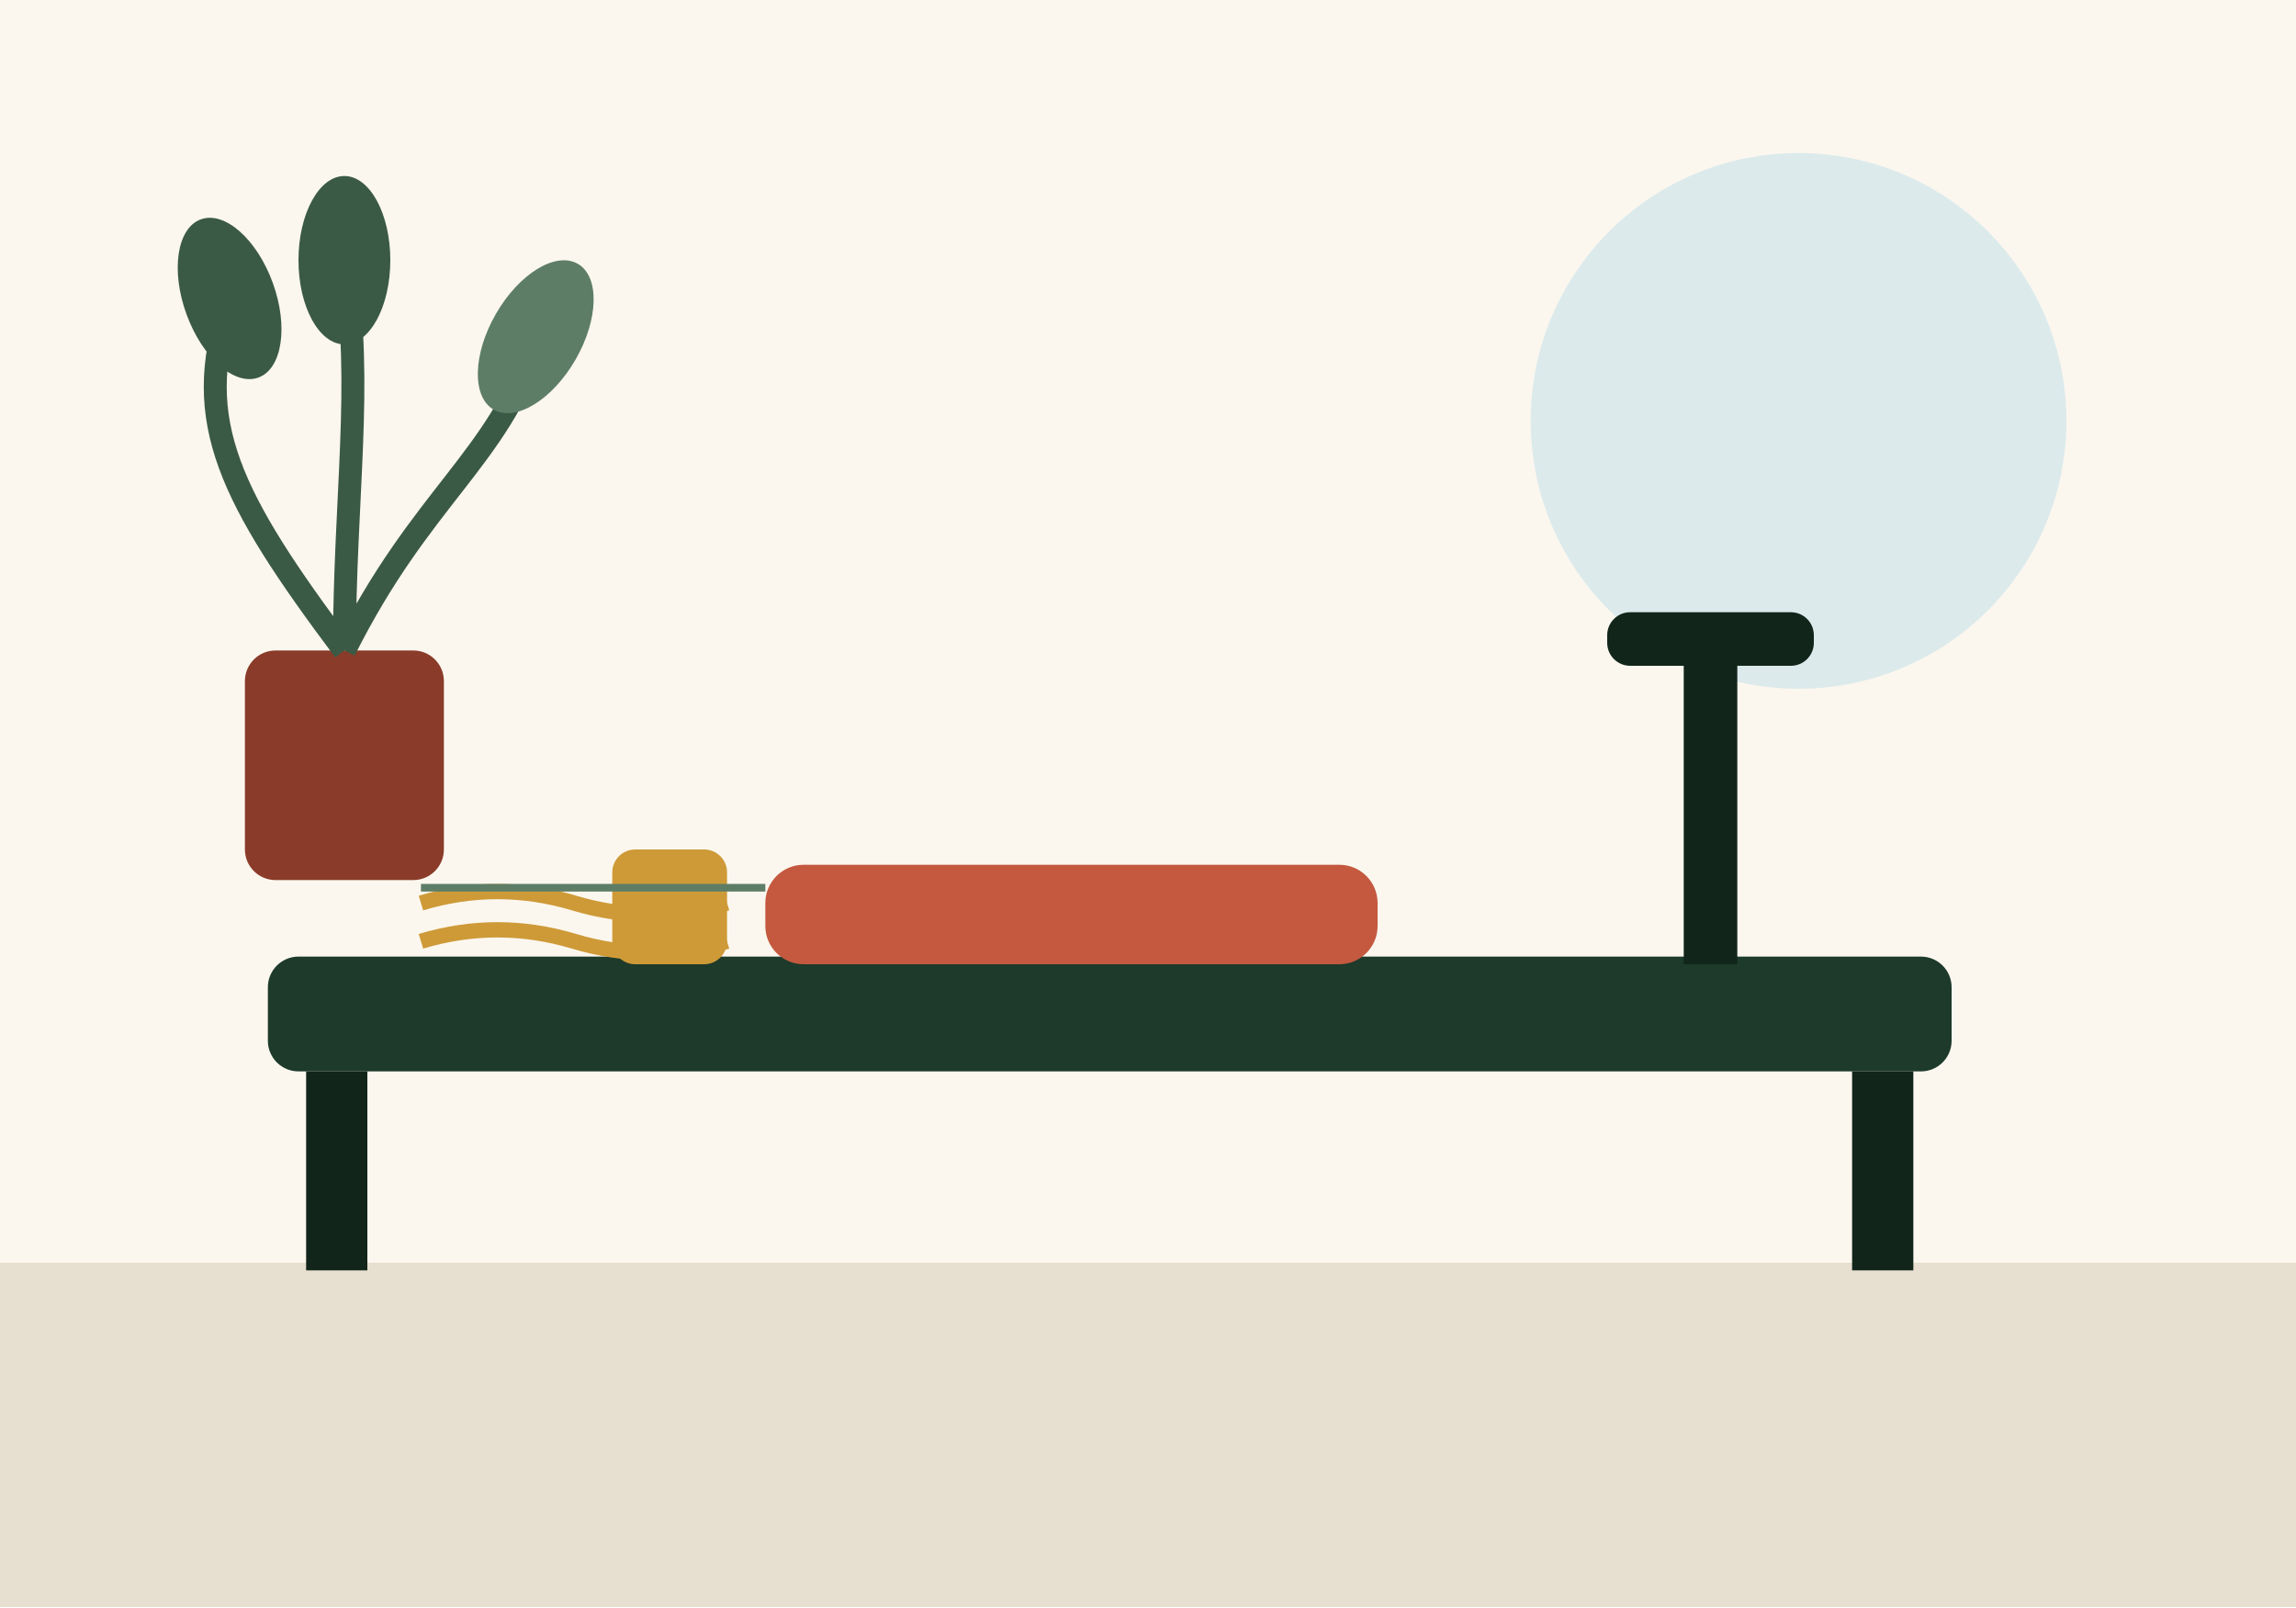
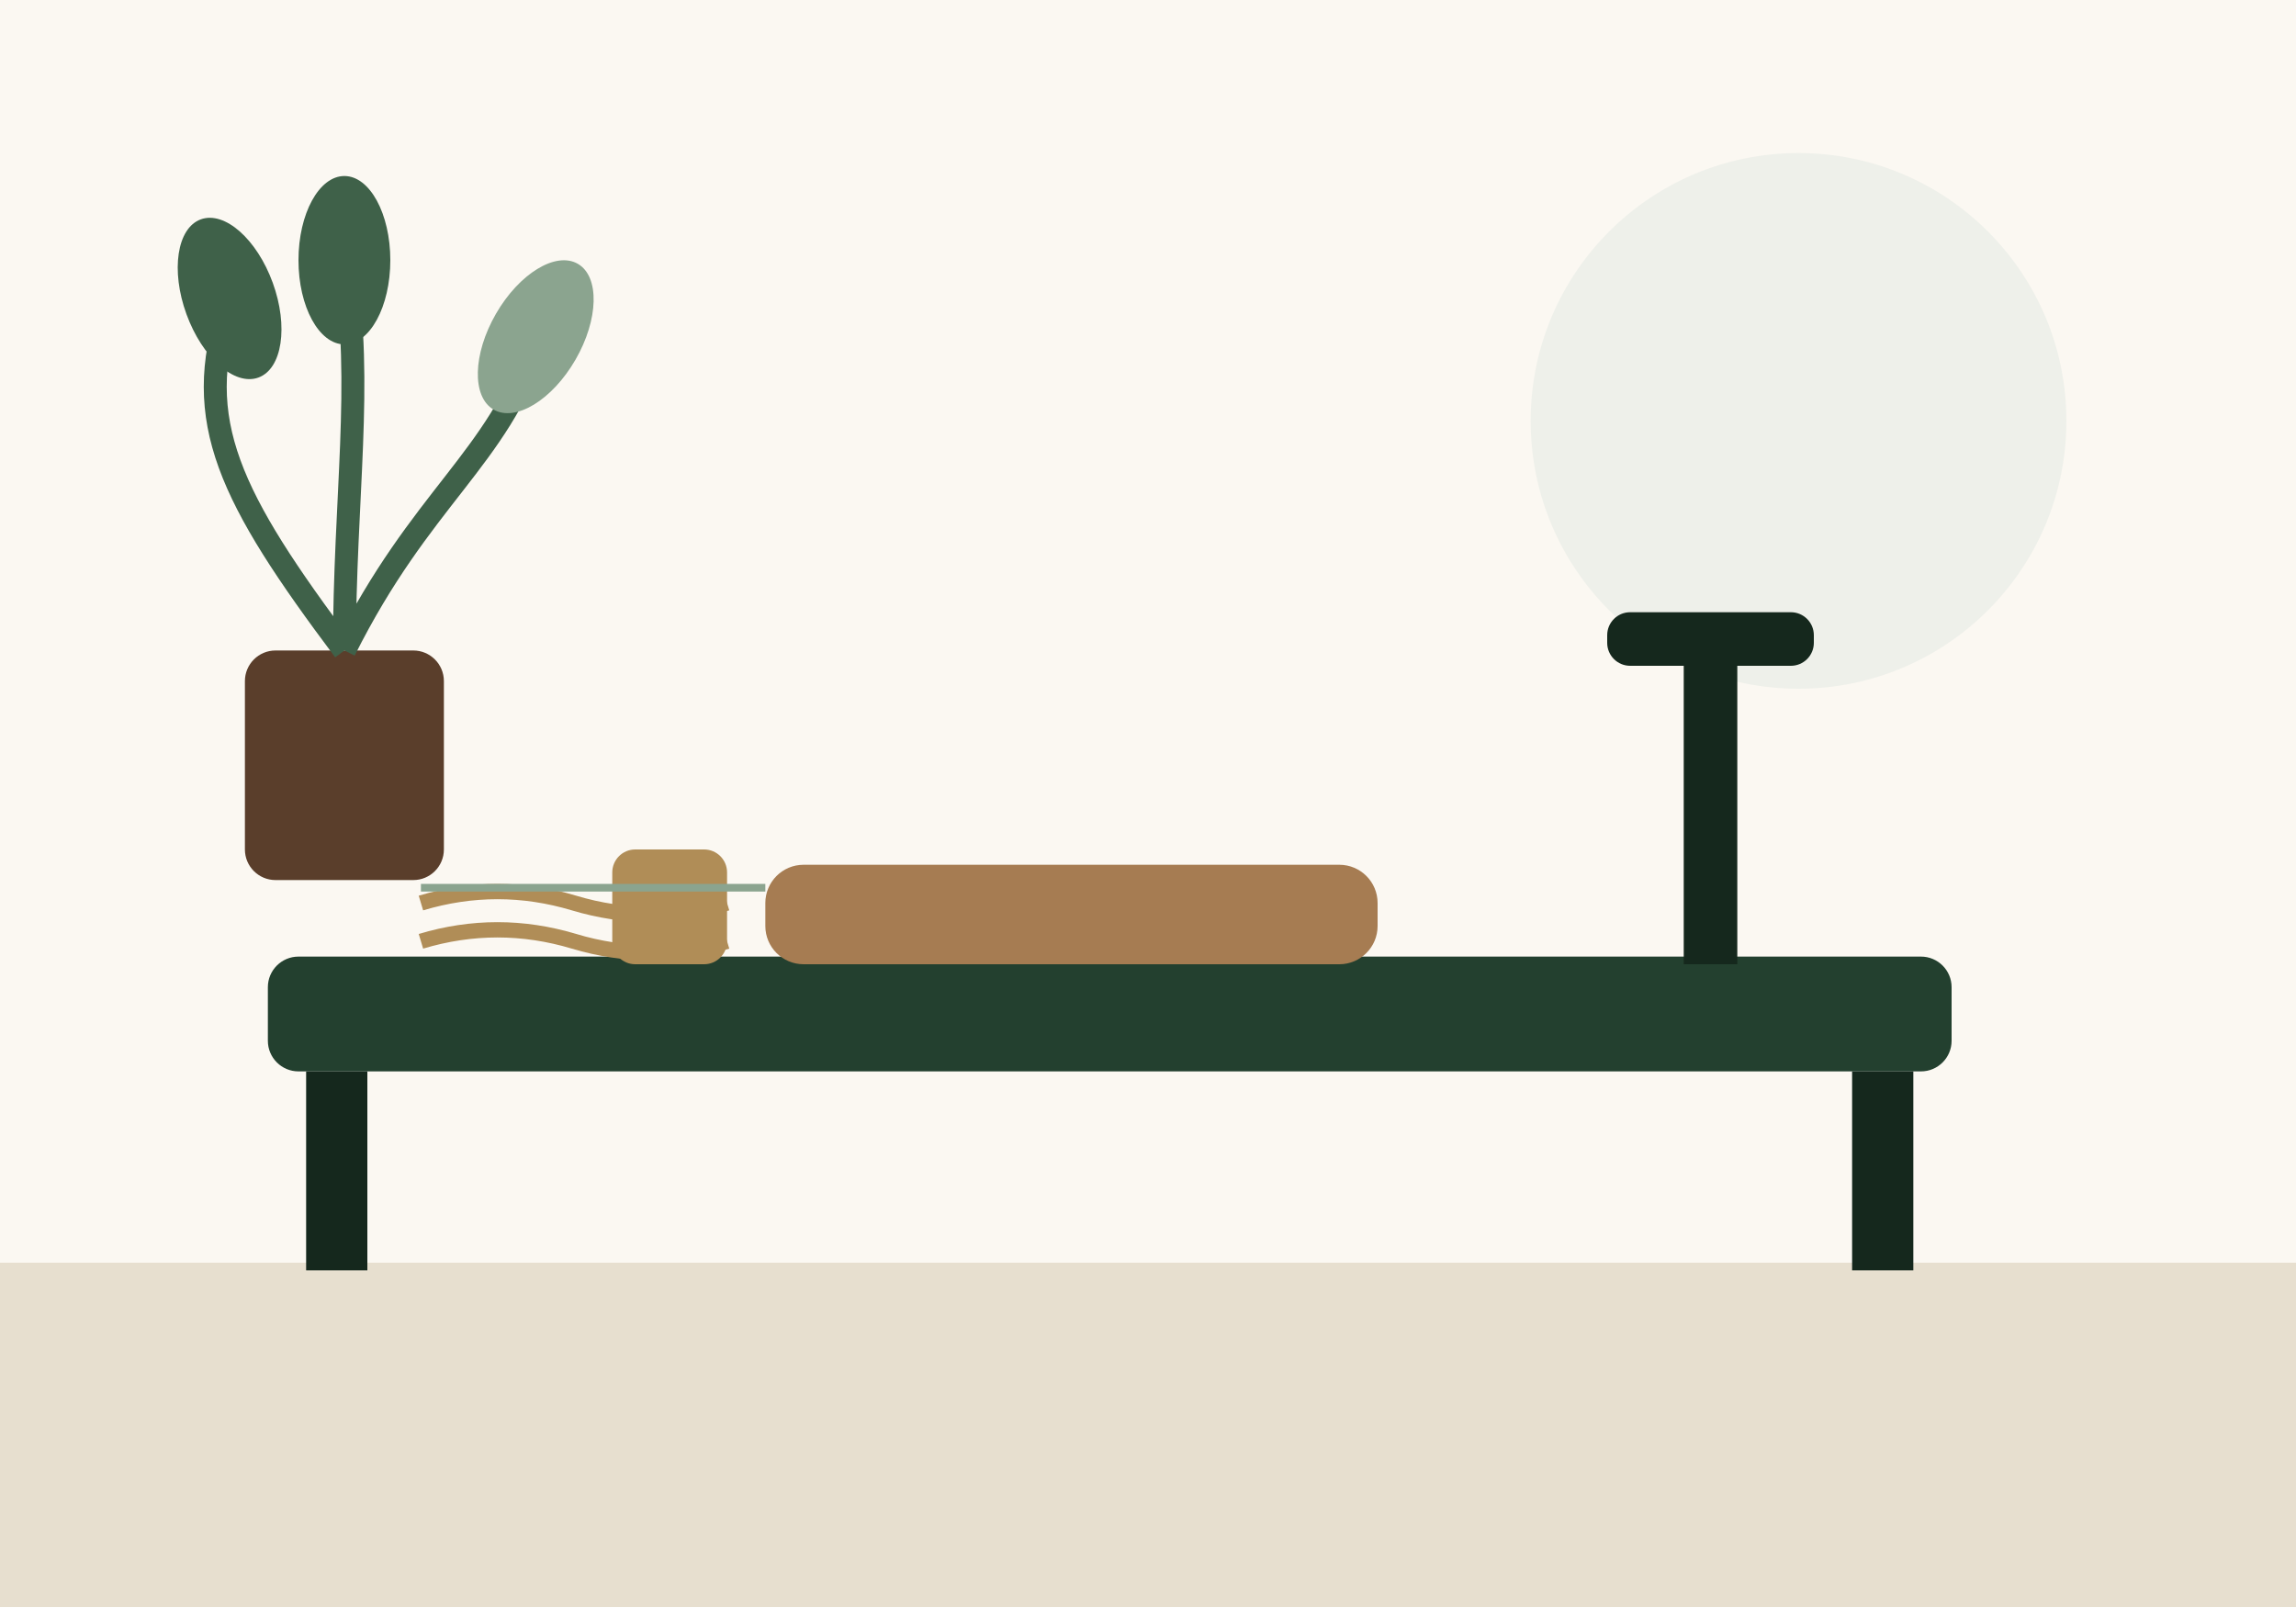
<svg xmlns="http://www.w3.org/2000/svg" viewBox="0 0 600 420" role="img" aria-label="Illustration of a Pilates reformer in a calm studio with a plant">
-   <rect width="600" height="420" fill="#FBF7EE" />
-   <circle cx="470" cy="110" r="70" fill="#DCEAEC" />
+   <style>
+ @media (prefers-reduced-motion: no-preference){
+ .bob{animation:bob 4s ease-in-out infinite;transform-box:fill-box;transform-origin:center}
+ .sway{animation:sway 5s ease-in-out infinite;transform-box:fill-box;transform-origin:bottom center}
+ .steam{animation:steam 3.2s ease-in-out infinite;opacity:0}
+ .steam.d2{animation-delay:1s}.steam.d3{animation-delay:2s}
+ .twinkle{animation:tw 2.6s ease-in-out infinite}
+ .twinkle:nth-of-type(2n){animation-delay:.8s}.twinkle:nth-of-type(3n){animation-delay:1.6s}
+ .wave{animation:wave 6s linear infinite}
+ .bx{animation:bx 3.2s ease-in-out infinite alternate}
+ .by{animation:by .8s cubic-bezier(.5,0,.5,1) infinite alternate}
+ .toss{animation:toss 2.4s ease-in-out infinite}
+ .drift{animation:drift 9s ease-in-out infinite alternate}
+ .spin{animation:spin 30s linear infinite;transform-box:fill-box;transform-origin:center}
+ }
+ @keyframes bob{50%{transform:translateY(-8px)}}
+ @keyframes sway{0%,100%{transform:rotate(-2.5deg)}50%{transform:rotate(2.5deg)}}
+ @keyframes steam{0%{opacity:0;transform:translateY(12px)}35%{opacity:.9}100%{opacity:0;transform:translateY(-26px)}}
+ @keyframes tw{0%,100%{opacity:1}50%{opacity:.45}}
+ @keyframes wave{to{transform:translateX(-60px)}}
+ @keyframes bx{from{transform:translateX(-120px)}to{transform:translateX(90px)}}
+ @keyframes by{from{transform:translateY(-40px)}to{transform:translateY(20px)}}
+ @keyframes toss{0%,100%{transform:translateY(0)}50%{transform:translateY(-34px)}}
+ @keyframes drift{to{transform:translateX(40px)}}
+ @keyframes spin{to{transform:rotate(360deg)}}
+ </style>
+   <rect width="600" height="420" fill="#FBF8F2" />
+   <circle cx="470" cy="110" r="70" fill="#EEF0EA" />
  <rect x="0" y="330" width="600" height="90" fill="#E7DFCF" />
-   <rect x="70" y="250" width="440" height="30" rx="8" fill="#1D3A2B" />
-   <rect x="80" y="280" width="16" height="52" fill="#12251A" />
-   <rect x="484" y="280" width="16" height="52" fill="#12251A" />
-   <rect x="200" y="226" width="160" height="26" rx="10" fill="#C4593F" />
-   <rect x="160" y="222" width="30" height="30" rx="6" fill="#CE9A38" />
-   <rect x="440" y="170" width="14" height="82" fill="#12251A" />
-   <rect x="420" y="160" width="54" height="14" rx="6" fill="#12251A" />
-   <g stroke="#CE9A38" stroke-width="4" fill="none">
+   <rect x="70" y="250" width="440" height="30" rx="8" fill="#23402F" />
+   <rect x="80" y="280" width="16" height="52" fill="#15281D" />
+   <rect x="484" y="280" width="16" height="52" fill="#15281D" />
+   <rect x="200" y="226" width="160" height="26" rx="10" fill="#A67C52" />
+   <rect x="160" y="222" width="30" height="30" rx="6" fill="#B08D57" />
+   <rect x="440" y="170" width="14" height="82" fill="#15281D" />
+   <rect x="420" y="160" width="54" height="14" rx="6" fill="#15281D" />
+   <g stroke="#B08D57" stroke-width="4" fill="none">
    <path d="M110 236 q20 -6 40 0 t40 0" />
    <path d="M110 246 q20 -6 40 0 t40 0" />
  </g>
-   <path d="M110 232 H200" stroke="#5E7D66" stroke-width="2" />
+   <path d="M110 232 H200" stroke="#8BA48F" stroke-width="2" />
  <g transform="translate(90 130)">
-     <rect x="-26" y="40" width="52" height="60" rx="8" fill="#8A3B29" />
-     <path d="M0 40 C -30 0 -40 -20 -30 -50 M0 40 C 20 0 40 -10 50 -40 M0 40 C 0 0 5 -30 0 -60" stroke="#3B5A45" stroke-width="6" fill="none" />
-     <ellipse cx="-30" cy="-52" rx="12" ry="22" fill="#3B5A45" transform="rotate(-20 -30 -52)" />
-     <ellipse cx="50" cy="-42" rx="12" ry="22" fill="#5E7D66" transform="rotate(30 50 -42)" />
-     <ellipse cx="0" cy="-62" rx="12" ry="22" fill="#3B5A45" />
+     <rect x="-26" y="40" width="52" height="60" rx="8" fill="#5A3E2B" />
+     <g class="sway">
+       <path d="M0 40 C -30 0 -40 -20 -30 -50 M0 40 C 20 0 40 -10 50 -40 M0 40 C 0 0 5 -30 0 -60" stroke="#3F6149" stroke-width="6" fill="none" />
+       <ellipse cx="-30" cy="-52" rx="12" ry="22" fill="#3F6149" transform="rotate(-20 -30 -52)" />
+       <ellipse cx="50" cy="-42" rx="12" ry="22" fill="#8BA48F" transform="rotate(30 50 -42)" />
+       <ellipse cx="0" cy="-62" rx="12" ry="22" fill="#3F6149" />
+     </g>
  </g>
</svg>
